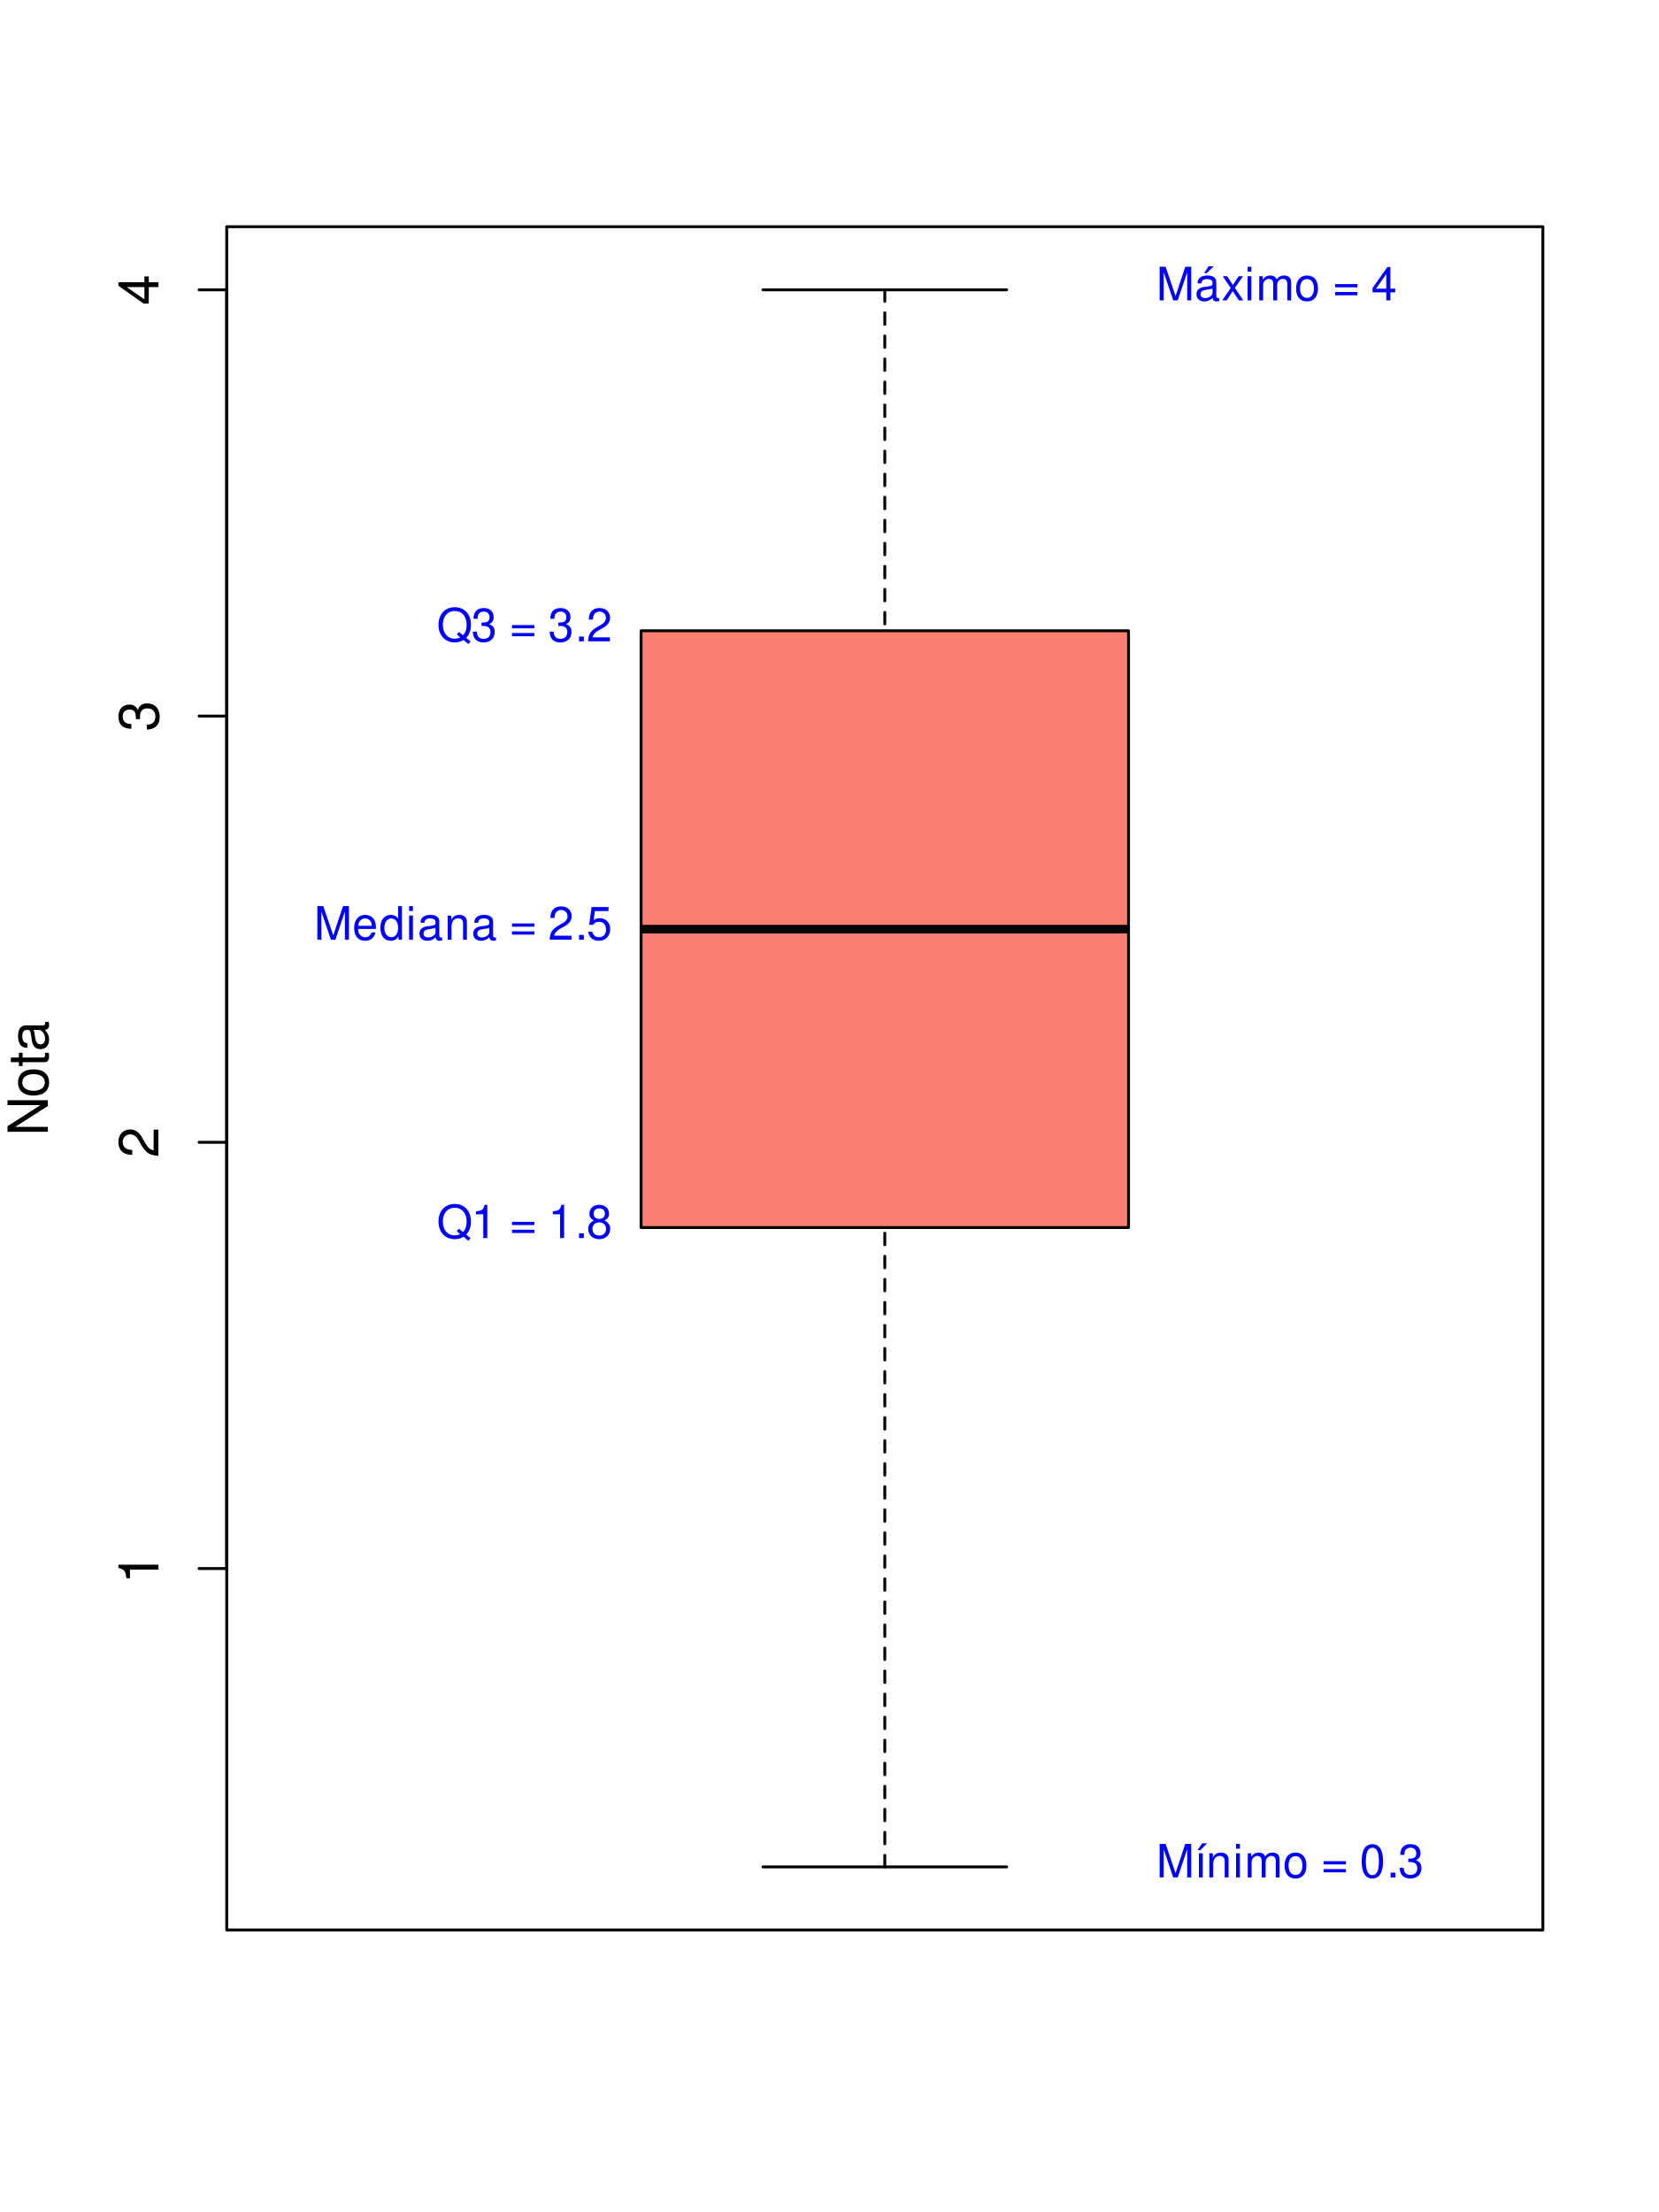
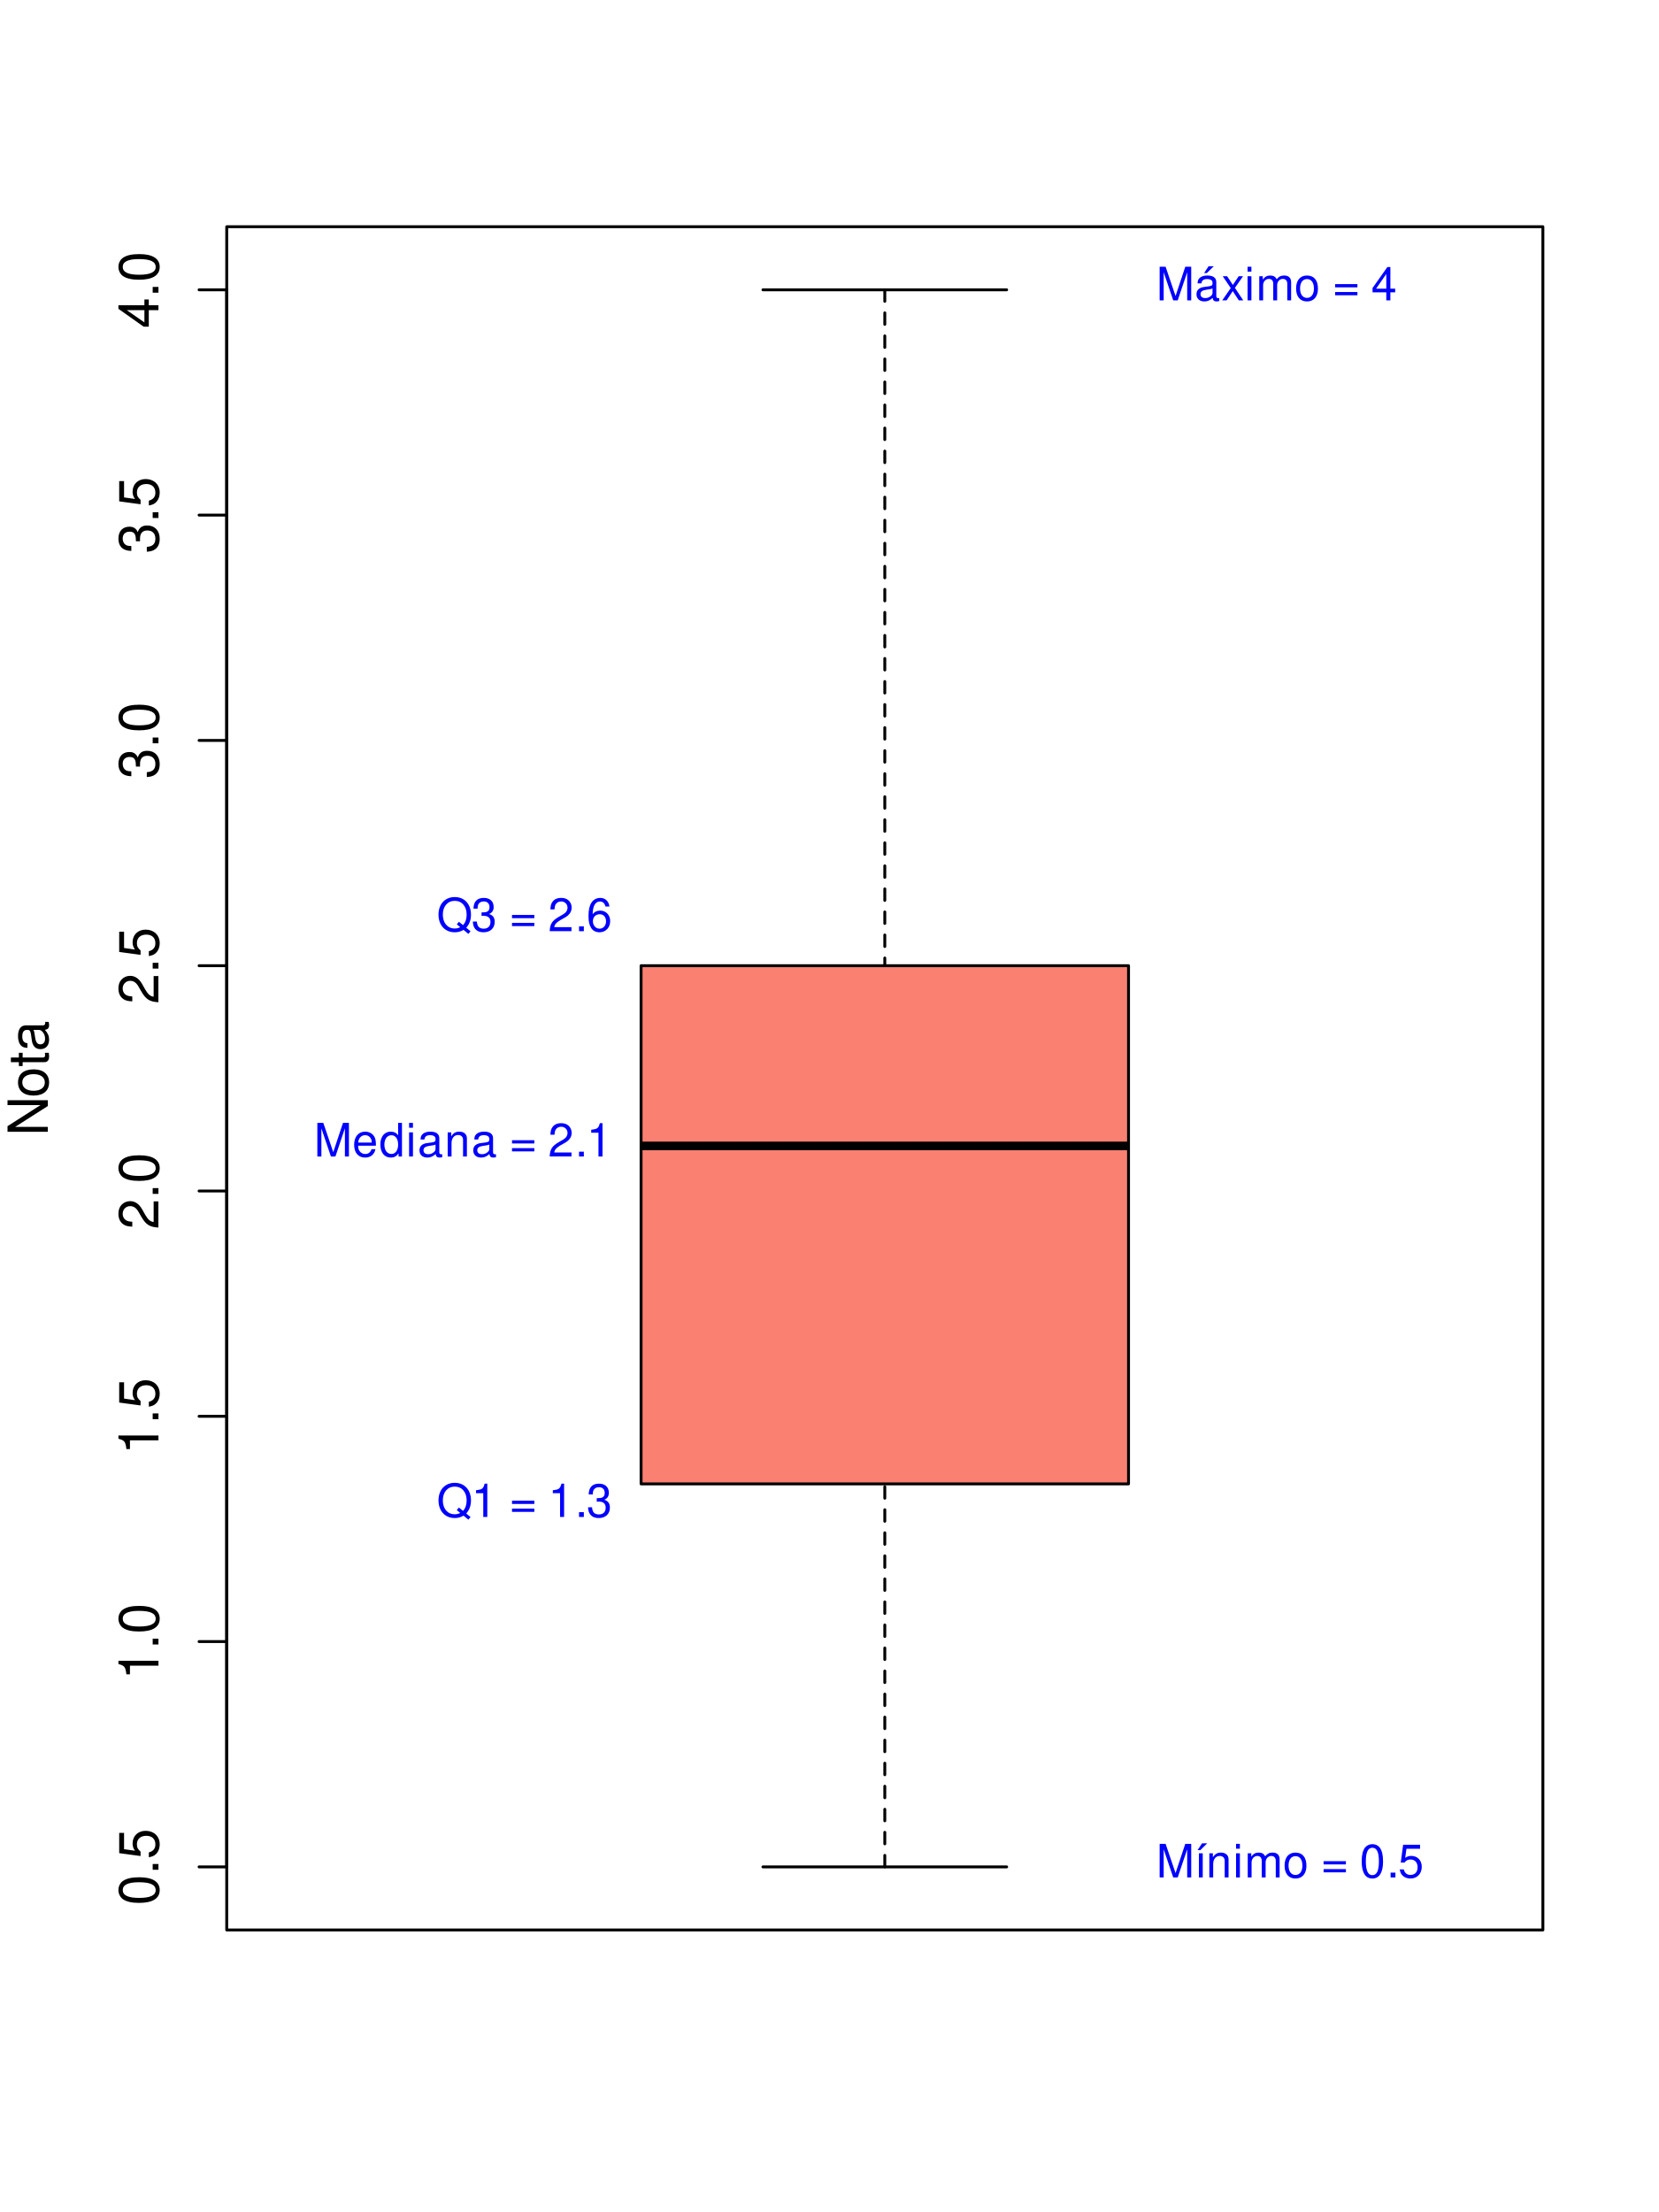
<svg xmlns="http://www.w3.org/2000/svg" xmlns:xlink="http://www.w3.org/1999/xlink" width="432pt" height="576pt" viewBox="0 0 432 576">
  <defs>
    <g>
      <g id="glyph-0-0">
+         <path d="M -10.422 -3.969 C -10.422 -3.016 -9.984 -2.141 -9.281 -1.609 C -8.359 -0.953 -6.969 -0.625 -5.047 -0.625 C -1.531 -0.625 0.328 -1.766 0.328 -3.969 C 0.328 -6.125 -1.531 -7.297 -4.953 -7.297 C -6.969 -7.297 -8.328 -6.984 -9.281 -6.312 C -10 -5.781 -10.422 -4.922 -10.422 -3.969 Z M -9.297 -3.969 C -9.297 -5.328 -7.891 -6 -5.078 -6 C -2.109 -6 -0.719 -5.344 -0.719 -3.938 C -0.719 -2.594 -2.156 -1.922 -5.031 -1.922 C -7.891 -1.922 -9.297 -2.594 -9.297 -3.969 Z M -9.297 -3.969 " />
+       </g>
+       <g id="glyph-0-1">
+         <path d="M -1.5 -2.75 L -1.5 -1.25 L 0 -1.25 L 0 -2.75 Z M -1.5 -2.75 " />
+       </g>
+       <g id="glyph-0-2">
+         <path d="M -10.219 -6.859 L -10.219 -1.578 L -4.656 -0.828 L -4.656 -1.984 C -5.359 -2.578 -5.609 -3.062 -5.609 -3.875 C -5.609 -5.25 -4.672 -6.094 -3.156 -6.094 C -1.688 -6.094 -0.797 -5.25 -0.797 -3.859 C -0.797 -2.75 -1.359 -2.078 -2.5 -1.766 L -2.5 -0.5 C -1.672 -0.672 -1.266 -0.828 -0.891 -1.125 C -0.109 -1.703 0.328 -2.734 0.328 -3.891 C 0.328 -5.953 -1.172 -7.391 -3.328 -7.391 C -5.344 -7.391 -6.734 -6.047 -6.734 -4.094 C -6.734 -3.375 -6.547 -2.797 -6.109 -2.203 L -8.953 -2.609 L -8.953 -6.859 Z M -10.219 -6.859 " />
+       </g>
+       <g id="glyph-0-3">
        <path d="M -7.422 -3.734 L 0 -3.734 L 0 -5 L -10.422 -5 L -10.422 -4.156 C -8.812 -3.719 -8.594 -3.422 -8.344 -1.469 L -7.422 -1.469 Z M -7.422 -3.734 " />
      </g>
-       <g id="glyph-0-1">
+       <g id="glyph-0-4">
        <path d="M -1.25 -7.297 L -1.25 -1.922 C -2.125 -2.047 -2.672 -2.5 -3.422 -3.766 L -4.234 -5.203 C -5.031 -6.625 -6.094 -7.359 -7.375 -7.359 C -8.234 -7.359 -9.047 -7.016 -9.609 -6.406 C -10.156 -5.812 -10.422 -5.062 -10.422 -4.094 C -10.422 -2.797 -9.953 -1.828 -9.062 -1.266 C -8.516 -0.906 -7.859 -0.75 -6.812 -0.719 L -6.812 -1.984 C -7.516 -2.031 -7.938 -2.125 -8.281 -2.297 C -8.922 -2.625 -9.312 -3.281 -9.312 -4.047 C -9.312 -5.203 -8.469 -6.062 -7.344 -6.062 C -6.516 -6.062 -5.797 -5.594 -5.266 -4.688 L -4.5 -3.359 C -3.266 -1.219 -2.297 -0.609 -0.016 -0.484 L -0.016 -7.297 Z M -1.25 -7.297 " />
      </g>
-       <g id="glyph-0-2">
+       <g id="glyph-0-5">
        <path d="M -4.797 -3.188 L -4.797 -3.875 C -4.797 -5.266 -4.156 -6 -2.891 -6 C -1.578 -6 -0.797 -5.203 -0.797 -3.891 C -0.797 -2.5 -1.5 -1.812 -3.031 -1.734 L -3.031 -0.469 C -2.188 -0.516 -1.641 -0.656 -1.188 -0.906 C -0.172 -1.438 0.328 -2.438 0.328 -3.828 C 0.328 -5.938 -0.938 -7.297 -2.906 -7.297 C -4.234 -7.297 -4.953 -6.781 -5.391 -5.562 C -5.781 -6.516 -6.5 -6.984 -7.547 -6.984 C -9.328 -6.984 -10.422 -5.812 -10.422 -3.875 C -10.422 -1.812 -9.266 -0.719 -7.062 -0.672 L -7.062 -1.938 C -7.688 -1.953 -8.047 -2.016 -8.375 -2.172 C -8.953 -2.469 -9.312 -3.094 -9.312 -3.891 C -9.312 -5.016 -8.625 -5.688 -7.5 -5.688 C -6.766 -5.688 -6.328 -5.438 -6.078 -4.875 C -5.938 -4.531 -5.875 -4.062 -5.859 -3.188 Z M -4.797 -3.188 " />
      </g>
-       <g id="glyph-0-3">
+       <g id="glyph-0-6">
        <path d="M -2.516 -4.703 L 0 -4.703 L 0 -5.984 L -2.516 -5.984 L -2.516 -7.484 L -3.656 -7.484 L -3.656 -5.984 L -10.422 -5.984 L -10.422 -5.047 L -3.859 -0.406 L -2.516 -0.406 Z M -3.656 -4.703 L -3.656 -1.516 L -8.25 -4.703 Z M -3.656 -4.703 " />
      </g>
-       <g id="glyph-0-4">
+       <g id="glyph-0-7">
        <path d="M -10.5 -9.312 L -10.5 -8.031 L -1.922 -8.031 L -10.5 -2.547 L -10.5 -1.094 L 0 -1.094 L 0 -2.359 L -8.516 -2.359 L 0 -7.797 L 0 -9.312 Z M -10.5 -9.312 " />
      </g>
-       <g id="glyph-0-5">
+       <g id="glyph-0-8">
        <path d="M -7.766 -3.922 C -7.766 -1.781 -6.25 -0.516 -3.719 -0.516 C -1.172 -0.516 0.328 -1.781 0.328 -3.938 C 0.328 -6.062 -1.188 -7.344 -3.656 -7.344 C -6.281 -7.344 -7.766 -6.109 -7.766 -3.922 Z M -6.656 -3.938 C -6.656 -5.281 -5.547 -6.094 -3.672 -6.094 C -1.891 -6.094 -0.781 -5.266 -0.781 -3.938 C -0.781 -2.594 -1.891 -1.766 -3.719 -1.766 C -5.547 -1.766 -6.656 -2.594 -6.656 -3.938 Z M -6.656 -3.938 " />
      </g>
-       <g id="glyph-0-6">
+       <g id="glyph-0-9">
        <path d="M -7.547 -3.656 L -7.547 -2.422 L -9.625 -2.422 L -9.625 -1.219 L -7.547 -1.219 L -7.547 -0.203 L -6.562 -0.203 L -6.562 -1.219 L -0.859 -1.219 C -0.094 -1.219 0.328 -1.75 0.328 -2.672 C 0.328 -3 0.297 -3.25 0.234 -3.656 L -0.781 -3.656 C -0.734 -3.484 -0.719 -3.328 -0.719 -3.078 C -0.719 -2.562 -0.859 -2.422 -1.391 -2.422 L -6.562 -2.422 L -6.562 -3.656 Z M -7.547 -3.656 " />
      </g>
-       <g id="glyph-0-7">
+       <g id="glyph-0-10">
        <path d="M -0.703 -7.703 C -0.672 -7.578 -0.672 -7.516 -0.672 -7.453 C -0.672 -7.031 -0.891 -6.797 -1.266 -6.797 L -5.703 -6.797 C -7.047 -6.797 -7.766 -5.812 -7.766 -3.969 C -7.766 -2.859 -7.453 -1.969 -6.891 -1.453 C -6.5 -1.109 -6.062 -0.969 -5.312 -0.938 L -5.312 -2.141 C -6.234 -2.25 -6.656 -2.797 -6.656 -3.922 C -6.656 -5.016 -6.25 -5.609 -5.531 -5.609 L -5.219 -5.609 C -4.703 -5.594 -4.516 -5.328 -4.375 -4.344 C -4.156 -2.656 -4.109 -2.391 -3.922 -1.938 C -3.547 -1.047 -2.875 -0.609 -1.906 -0.609 C -0.531 -0.609 0.328 -1.562 0.328 -3.078 C 0.328 -4.031 0 -4.797 -0.781 -5.641 C 0 -5.734 0.328 -6.109 0.328 -6.891 C 0.328 -7.141 0.297 -7.297 0.203 -7.703 Z M -2.375 -5.609 C -1.969 -5.609 -1.734 -5.484 -1.391 -5.125 C -0.953 -4.641 -0.719 -4.047 -0.719 -3.344 C -0.719 -2.406 -1.172 -1.859 -1.938 -1.859 C -2.719 -1.859 -3.125 -2.375 -3.312 -3.672 C -3.484 -4.953 -3.547 -5.203 -3.734 -5.609 Z M -2.375 -5.609 " />
      </g>
      <g id="glyph-1-0">
        <path d="M 5.609 0 L 8.078 -7.328 L 8.078 0 L 9.125 0 L 9.125 -8.75 L 7.578 -8.75 L 5.047 -1.125 L 2.453 -8.75 L 0.906 -8.75 L 0.906 0 L 1.953 0 L 1.953 -7.328 L 4.438 0 Z M 5.609 0 " />
      </g>
      <g id="glyph-1-1">
        <path d="M 2.125 -6.281 L 1.125 -6.281 L 1.125 0 L 2.125 0 Z M 1.938 -8.875 L 0.781 -7.109 L 1.5 -7.109 L 3.281 -8.875 Z M 1.938 -8.875 " />
      </g>
      <g id="glyph-1-2">
        <path d="M 0.844 -6.281 L 0.844 0 L 1.844 0 L 1.844 -3.469 C 1.844 -4.75 2.516 -5.594 3.547 -5.594 C 4.344 -5.594 4.844 -5.109 4.844 -4.359 L 4.844 0 L 5.844 0 L 5.844 -4.75 C 5.844 -5.797 5.062 -6.469 3.859 -6.469 C 2.922 -6.469 2.312 -6.109 1.766 -5.234 L 1.766 -6.281 Z M 0.844 -6.281 " />
      </g>
      <g id="glyph-1-3">
        <path d="M 1.797 -6.281 L 0.797 -6.281 L 0.797 0 L 1.797 0 Z M 1.797 -8.75 L 0.797 -8.75 L 0.797 -7.484 L 1.797 -7.484 Z M 1.797 -8.75 " />
      </g>
      <g id="glyph-1-4">
        <path d="M 0.844 -6.281 L 0.844 0 L 1.844 0 L 1.844 -3.953 C 1.844 -4.859 2.516 -5.594 3.328 -5.594 C 4.062 -5.594 4.484 -5.141 4.484 -4.328 L 4.484 0 L 5.5 0 L 5.5 -3.953 C 5.5 -4.859 6.156 -5.594 6.969 -5.594 C 7.703 -5.594 8.141 -5.125 8.141 -4.328 L 8.141 0 L 9.141 0 L 9.141 -4.719 C 9.141 -5.844 8.5 -6.469 7.312 -6.469 C 6.484 -6.469 5.969 -6.219 5.391 -5.516 C 5.016 -6.188 4.516 -6.469 3.703 -6.469 C 2.859 -6.469 2.297 -6.156 1.766 -5.406 L 1.766 -6.281 Z M 0.844 -6.281 " />
      </g>
      <g id="glyph-1-5">
        <path d="M 3.266 -6.469 C 1.484 -6.469 0.438 -5.203 0.438 -3.094 C 0.438 -0.969 1.484 0.281 3.281 0.281 C 5.047 0.281 6.125 -0.984 6.125 -3.047 C 6.125 -5.234 5.094 -6.469 3.266 -6.469 Z M 3.281 -5.547 C 4.406 -5.547 5.078 -4.625 5.078 -3.062 C 5.078 -1.578 4.375 -0.641 3.281 -0.641 C 2.156 -0.641 1.469 -1.578 1.469 -3.094 C 1.469 -4.625 2.156 -5.547 3.281 -5.547 Z M 3.281 -5.547 " />
      </g>
      <g id="glyph-1-6">
</g>
      <g id="glyph-1-7">
        <path d="M 6.406 -4.234 L 0.594 -4.234 L 0.594 -3.391 L 6.406 -3.391 Z M 6.406 -2.172 L 0.594 -2.172 L 0.594 -1.328 L 6.406 -1.328 Z M 6.406 -2.172 " />
      </g>
      <g id="glyph-1-8">
        <path d="M 3.297 -8.672 C 2.516 -8.672 1.781 -8.312 1.344 -7.734 C 0.797 -6.953 0.516 -5.812 0.516 -4.203 C 0.516 -1.266 1.469 0.281 3.297 0.281 C 5.094 0.281 6.078 -1.266 6.078 -4.125 C 6.078 -5.812 5.812 -6.938 5.25 -7.734 C 4.812 -8.328 4.109 -8.672 3.297 -8.672 Z M 3.297 -7.734 C 4.438 -7.734 5 -6.578 5 -4.219 C 5 -1.75 4.453 -0.594 3.281 -0.594 C 2.156 -0.594 1.594 -1.797 1.594 -4.188 C 1.594 -6.578 2.156 -7.734 3.297 -7.734 Z M 3.297 -7.734 " />
      </g>
      <g id="glyph-1-9">
        <path d="M 2.297 -1.25 L 1.047 -1.25 L 1.047 0 L 2.297 0 Z M 2.297 -1.25 " />
      </g>
      <g id="glyph-1-10">
-         <path d="M 2.656 -4 L 3.234 -4 C 4.375 -4 4.984 -3.453 4.984 -2.406 C 4.984 -1.312 4.328 -0.656 3.234 -0.656 C 2.078 -0.656 1.516 -1.25 1.438 -2.516 L 0.391 -2.516 C 0.438 -1.828 0.547 -1.375 0.75 -0.984 C 1.203 -0.141 2.031 0.281 3.188 0.281 C 4.938 0.281 6.078 -0.781 6.078 -2.422 C 6.078 -3.531 5.656 -4.125 4.625 -4.484 C 5.422 -4.812 5.812 -5.406 5.812 -6.281 C 5.812 -7.781 4.844 -8.672 3.234 -8.672 C 1.516 -8.672 0.594 -7.719 0.562 -5.875 L 1.625 -5.875 C 1.625 -6.406 1.688 -6.703 1.812 -6.969 C 2.047 -7.469 2.578 -7.75 3.234 -7.75 C 4.172 -7.75 4.734 -7.188 4.734 -6.25 C 4.734 -5.641 4.531 -5.266 4.062 -5.062 C 3.766 -4.938 3.391 -4.891 2.656 -4.891 Z M 2.656 -4 " />
+         <path d="M 5.719 -8.516 L 1.312 -8.516 L 0.688 -3.875 L 1.656 -3.875 C 2.141 -4.469 2.562 -4.672 3.234 -4.672 C 4.375 -4.672 5.078 -3.891 5.078 -2.625 C 5.078 -1.406 4.375 -0.656 3.219 -0.656 C 2.297 -0.656 1.734 -1.125 1.469 -2.094 L 0.422 -2.094 C 0.562 -1.391 0.688 -1.062 0.938 -0.75 C 1.422 -0.094 2.281 0.281 3.234 0.281 C 4.953 0.281 6.156 -0.969 6.156 -2.766 C 6.156 -4.453 5.047 -5.609 3.406 -5.609 C 2.812 -5.609 2.328 -5.453 1.844 -5.094 L 2.172 -7.469 L 5.719 -7.469 Z M 5.719 -8.516 " />
      </g>
      <g id="glyph-1-11">
        <path d="M 6.422 -0.594 C 6.312 -0.562 6.266 -0.562 6.203 -0.562 C 5.859 -0.562 5.656 -0.75 5.656 -1.062 L 5.656 -4.75 C 5.656 -5.875 4.844 -6.469 3.297 -6.469 C 2.375 -6.469 1.641 -6.203 1.219 -5.734 C 0.922 -5.406 0.797 -5.047 0.781 -4.422 L 1.781 -4.422 C 1.875 -5.203 2.328 -5.547 3.266 -5.547 C 4.172 -5.547 4.672 -5.203 4.672 -4.609 L 4.672 -4.344 C 4.656 -3.906 4.438 -3.75 3.625 -3.641 C 2.203 -3.469 1.984 -3.422 1.609 -3.266 C 0.875 -2.953 0.5 -2.406 0.5 -1.578 C 0.5 -0.438 1.297 0.281 2.562 0.281 C 3.359 0.281 4 0 4.703 -0.641 C 4.781 0 5.094 0.281 5.734 0.281 C 5.953 0.281 6.078 0.25 6.422 0.172 Z M 4.672 -1.984 C 4.672 -1.641 4.578 -1.438 4.266 -1.156 C 3.859 -0.797 3.375 -0.594 2.781 -0.594 C 2 -0.594 1.547 -0.969 1.547 -1.609 C 1.547 -2.266 1.984 -2.609 3.062 -2.766 C 4.125 -2.906 4.328 -2.953 4.672 -3.109 Z M 3.641 -8.875 L 2.484 -7.109 L 3.203 -7.109 L 4.984 -8.875 Z M 3.641 -8.875 " />
      </g>
      <g id="glyph-1-12">
        <path d="M 3.5 -3.25 L 5.609 -6.281 L 4.484 -6.281 L 2.969 -4.016 L 1.469 -6.281 L 0.328 -6.281 L 2.422 -3.203 L 0.203 0 L 1.344 0 L 2.938 -2.406 L 4.516 0 L 5.672 0 Z M 3.5 -3.25 " />
      </g>
      <g id="glyph-1-13">
        <path d="M 3.922 -2.094 L 3.922 0 L 4.984 0 L 4.984 -2.094 L 6.234 -2.094 L 6.234 -3.047 L 4.984 -3.047 L 4.984 -8.672 L 4.203 -8.672 L 0.344 -3.219 L 0.344 -2.094 Z M 3.922 -3.047 L 1.266 -3.047 L 3.922 -6.875 Z M 3.922 -3.047 " />
      </g>
      <g id="glyph-1-14">
        <path d="M 8.797 0.016 L 7.672 -0.906 C 8.5 -1.828 8.906 -2.938 8.906 -4.328 C 8.906 -7.062 7.203 -8.891 4.688 -8.891 C 2.141 -8.891 0.453 -7.062 0.453 -4.312 C 0.453 -1.578 2.141 0.281 4.688 0.281 C 5.562 0.281 6.266 0.078 6.969 -0.344 L 8.234 0.703 Z M 5.766 -2.453 L 5.219 -1.781 L 6.109 -1.047 C 5.594 -0.797 5.203 -0.703 4.672 -0.703 C 2.812 -0.703 1.578 -2.141 1.578 -4.312 C 1.578 -6.469 2.812 -7.906 4.688 -7.906 C 6.547 -7.906 7.781 -6.469 7.781 -4.312 C 7.781 -3.188 7.484 -2.312 6.844 -1.578 Z M 5.766 -2.453 " />
      </g>
      <g id="glyph-1-15">
        <path d="M 3.109 -6.188 L 3.109 0 L 4.156 0 L 4.156 -8.672 L 3.469 -8.672 C 3.094 -7.344 2.859 -7.156 1.219 -6.953 L 1.219 -6.188 Z M 3.109 -6.188 " />
      </g>
      <g id="glyph-1-16">
-         <path d="M 4.688 -4.578 C 5.578 -5.109 5.859 -5.547 5.859 -6.359 C 5.859 -7.734 4.812 -8.672 3.297 -8.672 C 1.797 -8.672 0.75 -7.734 0.75 -6.375 C 0.75 -5.547 1.016 -5.125 1.891 -4.578 C 0.922 -4.078 0.438 -3.375 0.438 -2.406 C 0.438 -0.828 1.609 0.281 3.297 0.281 C 4.984 0.281 6.156 -0.828 6.156 -2.406 C 6.156 -3.375 5.672 -4.078 4.688 -4.578 Z M 3.297 -7.734 C 4.203 -7.734 4.781 -7.203 4.781 -6.344 C 4.781 -5.516 4.188 -4.984 3.297 -4.984 C 2.406 -4.984 1.828 -5.516 1.828 -6.359 C 1.828 -7.203 2.406 -7.734 3.297 -7.734 Z M 3.297 -4.094 C 4.359 -4.094 5.078 -3.391 5.078 -2.391 C 5.078 -1.344 4.375 -0.656 3.281 -0.656 C 2.25 -0.656 1.531 -1.375 1.531 -2.375 C 1.531 -3.406 2.234 -4.094 3.297 -4.094 Z M 3.297 -4.094 " />
+         <path d="M 2.656 -4 L 3.234 -4 C 4.375 -4 4.984 -3.453 4.984 -2.406 C 4.984 -1.312 4.328 -0.656 3.234 -0.656 C 2.078 -0.656 1.516 -1.25 1.438 -2.516 L 0.391 -2.516 C 0.438 -1.828 0.547 -1.375 0.75 -0.984 C 1.203 -0.141 2.031 0.281 3.188 0.281 C 4.938 0.281 6.078 -0.781 6.078 -2.422 C 6.078 -3.531 5.656 -4.125 4.625 -4.484 C 5.422 -4.812 5.812 -5.406 5.812 -6.281 C 5.812 -7.781 4.844 -8.672 3.234 -8.672 C 1.516 -8.672 0.594 -7.719 0.562 -5.875 L 1.625 -5.875 C 1.625 -6.406 1.688 -6.703 1.812 -6.969 C 2.047 -7.469 2.578 -7.75 3.234 -7.75 C 4.172 -7.75 4.734 -7.188 4.734 -6.25 C 4.734 -5.641 4.531 -5.266 4.062 -5.062 C 3.766 -4.938 3.391 -4.891 2.656 -4.891 Z M 2.656 -4 " />
      </g>
      <g id="glyph-1-17">
        <path d="M 6.156 -2.812 C 6.156 -3.766 6.078 -4.344 5.906 -4.812 C 5.5 -5.844 4.531 -6.469 3.359 -6.469 C 1.609 -6.469 0.484 -5.141 0.484 -3.062 C 0.484 -0.984 1.562 0.281 3.344 0.281 C 4.781 0.281 5.766 -0.547 6.031 -1.906 L 5.016 -1.906 C 4.734 -1.078 4.172 -0.641 3.375 -0.641 C 2.734 -0.641 2.203 -0.938 1.859 -1.469 C 1.625 -1.828 1.531 -2.188 1.531 -2.812 Z M 1.547 -3.625 C 1.625 -4.781 2.344 -5.547 3.344 -5.547 C 4.375 -5.547 5.078 -4.75 5.078 -3.625 Z M 1.547 -3.625 " />
      </g>
      <g id="glyph-1-18">
        <path d="M 5.938 -8.75 L 4.938 -8.75 L 4.938 -5.5 C 4.531 -6.125 3.859 -6.469 3.016 -6.469 C 1.375 -6.469 0.312 -5.156 0.312 -3.156 C 0.312 -1.031 1.344 0.281 3.047 0.281 C 3.906 0.281 4.516 -0.047 5.047 -0.828 L 5.047 0 L 5.938 0 Z M 3.188 -5.531 C 4.266 -5.531 4.938 -4.578 4.938 -3.078 C 4.938 -1.625 4.25 -0.656 3.188 -0.656 C 2.094 -0.656 1.359 -1.625 1.359 -3.094 C 1.359 -4.562 2.094 -5.531 3.188 -5.531 Z M 3.188 -5.531 " />
      </g>
      <g id="glyph-1-19">
        <path d="M 6.422 -0.594 C 6.312 -0.562 6.266 -0.562 6.203 -0.562 C 5.859 -0.562 5.656 -0.75 5.656 -1.062 L 5.656 -4.75 C 5.656 -5.875 4.844 -6.469 3.297 -6.469 C 2.375 -6.469 1.641 -6.203 1.219 -5.734 C 0.922 -5.406 0.797 -5.047 0.781 -4.422 L 1.781 -4.422 C 1.875 -5.203 2.328 -5.547 3.266 -5.547 C 4.172 -5.547 4.672 -5.203 4.672 -4.609 L 4.672 -4.344 C 4.656 -3.906 4.438 -3.75 3.625 -3.641 C 2.203 -3.469 1.984 -3.422 1.609 -3.266 C 0.875 -2.953 0.5 -2.406 0.5 -1.578 C 0.5 -0.438 1.297 0.281 2.562 0.281 C 3.359 0.281 4 0 4.703 -0.641 C 4.781 0 5.094 0.281 5.734 0.281 C 5.953 0.281 6.078 0.25 6.422 0.172 Z M 4.672 -1.984 C 4.672 -1.641 4.578 -1.438 4.266 -1.156 C 3.859 -0.797 3.375 -0.594 2.781 -0.594 C 2 -0.594 1.547 -0.969 1.547 -1.609 C 1.547 -2.266 1.984 -2.609 3.062 -2.766 C 4.125 -2.906 4.328 -2.953 4.672 -3.109 Z M 4.672 -1.984 " />
      </g>
      <g id="glyph-1-20">
        <path d="M 6.078 -1.047 L 1.594 -1.047 C 1.703 -1.766 2.094 -2.219 3.125 -2.859 L 4.328 -3.531 C 5.516 -4.188 6.125 -5.078 6.125 -6.141 C 6.125 -6.859 5.844 -7.531 5.344 -8 C 4.844 -8.453 4.219 -8.672 3.406 -8.672 C 2.328 -8.672 1.531 -8.297 1.062 -7.547 C 0.75 -7.094 0.625 -6.547 0.594 -5.672 L 1.656 -5.672 C 1.688 -6.266 1.766 -6.609 1.906 -6.906 C 2.188 -7.422 2.734 -7.75 3.375 -7.75 C 4.328 -7.75 5.047 -7.062 5.047 -6.125 C 5.047 -5.422 4.656 -4.828 3.906 -4.391 L 2.797 -3.75 C 1.016 -2.719 0.5 -1.906 0.406 -0.016 L 6.078 -0.016 Z M 6.078 -1.047 " />
      </g>
      <g id="glyph-1-21">
-         <path d="M 5.719 -8.516 L 1.312 -8.516 L 0.688 -3.875 L 1.656 -3.875 C 2.141 -4.469 2.562 -4.672 3.234 -4.672 C 4.375 -4.672 5.078 -3.891 5.078 -2.625 C 5.078 -1.406 4.375 -0.656 3.219 -0.656 C 2.297 -0.656 1.734 -1.125 1.469 -2.094 L 0.422 -2.094 C 0.562 -1.391 0.688 -1.062 0.938 -0.75 C 1.422 -0.094 2.281 0.281 3.234 0.281 C 4.953 0.281 6.156 -0.969 6.156 -2.766 C 6.156 -4.453 5.047 -5.609 3.406 -5.609 C 2.812 -5.609 2.328 -5.453 1.844 -5.094 L 2.172 -7.469 L 5.719 -7.469 Z M 5.719 -8.516 " />
+         <path d="M 5.969 -6.422 C 5.766 -7.844 4.859 -8.672 3.562 -8.672 C 2.625 -8.672 1.781 -8.219 1.281 -7.438 C 0.75 -6.594 0.516 -5.531 0.516 -3.953 C 0.516 -2.5 0.719 -1.578 1.234 -0.797 C 1.688 -0.094 2.438 0.281 3.375 0.281 C 4.984 0.281 6.156 -0.938 6.156 -2.625 C 6.156 -4.219 5.078 -5.359 3.547 -5.359 C 2.719 -5.359 2.047 -5.047 1.594 -4.406 C 1.609 -6.547 2.281 -7.734 3.484 -7.734 C 4.234 -7.734 4.75 -7.266 4.922 -6.422 Z M 3.422 -4.422 C 4.438 -4.422 5.078 -3.703 5.078 -2.547 C 5.078 -1.453 4.359 -0.656 3.391 -0.656 C 2.406 -0.656 1.656 -1.484 1.656 -2.594 C 1.656 -3.672 2.375 -4.422 3.422 -4.422 Z M 3.422 -4.422 " />
      </g>
    </g>
  </defs>
-   <path fill-rule="nonzero" fill="rgb(98.039%, 50.196%, 44.706%)" fill-opacity="1" d="M 166.934 319.648 L 293.867 319.648 L 293.867 164.258 L 166.934 164.258 Z M 166.934 319.648 " />
-   <path fill="none" stroke-width="2.25" stroke-linecap="butt" stroke-linejoin="round" stroke="rgb(0%, 0%, 0%)" stroke-opacity="1" stroke-miterlimit="10" d="M 166.934 241.953 L 293.867 241.953 " />
-   <path fill="none" stroke-width="0.75" stroke-linecap="round" stroke-linejoin="round" stroke="rgb(0%, 0%, 0%)" stroke-opacity="1" stroke-dasharray="3 3" stroke-miterlimit="10" d="M 230.398 486.133 L 230.398 319.648 " />
-   <path fill="none" stroke-width="0.75" stroke-linecap="round" stroke-linejoin="round" stroke="rgb(0%, 0%, 0%)" stroke-opacity="1" stroke-dasharray="3 3" stroke-miterlimit="10" d="M 230.398 75.465 L 230.398 164.258 " />
+   <path fill-rule="nonzero" fill="rgb(98.039%, 50.196%, 44.706%)" fill-opacity="1" d="M 166.934 386.398 L 293.867 386.398 L 293.867 251.465 L 166.934 251.465 Z M 166.934 386.398 " />
+   <path fill="none" stroke-width="2.25" stroke-linecap="butt" stroke-linejoin="round" stroke="rgb(0%, 0%, 0%)" stroke-opacity="1" stroke-miterlimit="10" d="M 166.934 298.398 L 293.867 298.398 " />
+   <path fill="none" stroke-width="0.75" stroke-linecap="round" stroke-linejoin="round" stroke="rgb(0%, 0%, 0%)" stroke-opacity="1" stroke-dasharray="3 3" stroke-miterlimit="10" d="M 230.398 486.133 L 230.398 386.398 " />
+   <path fill="none" stroke-width="0.75" stroke-linecap="round" stroke-linejoin="round" stroke="rgb(0%, 0%, 0%)" stroke-opacity="1" stroke-dasharray="3 3" stroke-miterlimit="10" d="M 230.398 75.465 L 230.398 251.465 " />
  <path fill="none" stroke-width="0.75" stroke-linecap="round" stroke-linejoin="round" stroke="rgb(0%, 0%, 0%)" stroke-opacity="1" stroke-miterlimit="10" d="M 198.668 486.133 L 262.133 486.133 " />
  <path fill="none" stroke-width="0.75" stroke-linecap="round" stroke-linejoin="round" stroke="rgb(0%, 0%, 0%)" stroke-opacity="1" stroke-miterlimit="10" d="M 198.668 75.465 L 262.133 75.465 " />
-   <path fill="none" stroke-width="0.75" stroke-linecap="round" stroke-linejoin="round" stroke="rgb(0%, 0%, 0%)" stroke-opacity="1" stroke-miterlimit="10" d="M 166.934 319.648 L 293.867 319.648 L 293.867 164.258 L 166.934 164.258 Z M 166.934 319.648 " />
-   <path fill="none" stroke-width="0.75" stroke-linecap="round" stroke-linejoin="round" stroke="rgb(0%, 0%, 0%)" stroke-opacity="1" stroke-miterlimit="10" d="M 59.039 408.441 L 59.039 75.465 " />
-   <path fill="none" stroke-width="0.75" stroke-linecap="round" stroke-linejoin="round" stroke="rgb(0%, 0%, 0%)" stroke-opacity="1" stroke-miterlimit="10" d="M 59.039 408.441 L 51.84 408.441 " />
-   <path fill="none" stroke-width="0.75" stroke-linecap="round" stroke-linejoin="round" stroke="rgb(0%, 0%, 0%)" stroke-opacity="1" stroke-miterlimit="10" d="M 59.039 297.449 L 51.84 297.449 " />
-   <path fill="none" stroke-width="0.75" stroke-linecap="round" stroke-linejoin="round" stroke="rgb(0%, 0%, 0%)" stroke-opacity="1" stroke-miterlimit="10" d="M 59.039 186.457 L 51.84 186.457 " />
+   <path fill="none" stroke-width="0.75" stroke-linecap="round" stroke-linejoin="round" stroke="rgb(0%, 0%, 0%)" stroke-opacity="1" stroke-miterlimit="10" d="M 166.934 386.398 L 293.867 386.398 L 293.867 251.465 L 166.934 251.465 Z M 166.934 386.398 " />
+   <path fill="none" stroke-width="0.75" stroke-linecap="round" stroke-linejoin="round" stroke="rgb(0%, 0%, 0%)" stroke-opacity="1" stroke-miterlimit="10" d="M 59.039 486.133 L 59.039 75.465 " />
+   <path fill="none" stroke-width="0.75" stroke-linecap="round" stroke-linejoin="round" stroke="rgb(0%, 0%, 0%)" stroke-opacity="1" stroke-miterlimit="10" d="M 59.039 486.133 L 51.84 486.133 " />
+   <path fill="none" stroke-width="0.75" stroke-linecap="round" stroke-linejoin="round" stroke="rgb(0%, 0%, 0%)" stroke-opacity="1" stroke-miterlimit="10" d="M 59.039 427.465 L 51.84 427.465 " />
+   <path fill="none" stroke-width="0.75" stroke-linecap="round" stroke-linejoin="round" stroke="rgb(0%, 0%, 0%)" stroke-opacity="1" stroke-miterlimit="10" d="M 59.039 368.801 L 51.84 368.801 " />
+   <path fill="none" stroke-width="0.75" stroke-linecap="round" stroke-linejoin="round" stroke="rgb(0%, 0%, 0%)" stroke-opacity="1" stroke-miterlimit="10" d="M 59.039 310.133 L 51.84 310.133 " />
+   <path fill="none" stroke-width="0.75" stroke-linecap="round" stroke-linejoin="round" stroke="rgb(0%, 0%, 0%)" stroke-opacity="1" stroke-miterlimit="10" d="M 59.039 251.465 L 51.84 251.465 " />
+   <path fill="none" stroke-width="0.75" stroke-linecap="round" stroke-linejoin="round" stroke="rgb(0%, 0%, 0%)" stroke-opacity="1" stroke-miterlimit="10" d="M 59.039 192.801 L 51.84 192.801 " />
+   <path fill="none" stroke-width="0.75" stroke-linecap="round" stroke-linejoin="round" stroke="rgb(0%, 0%, 0%)" stroke-opacity="1" stroke-miterlimit="10" d="M 59.039 134.133 L 51.84 134.133 " />
  <path fill="none" stroke-width="0.75" stroke-linecap="round" stroke-linejoin="round" stroke="rgb(0%, 0%, 0%)" stroke-opacity="1" stroke-miterlimit="10" d="M 59.039 75.465 L 51.84 75.465 " />
  <g fill="rgb(0%, 0%, 0%)" fill-opacity="1">
-     <use xlink:href="#glyph-0-0" x="41.259" y="412.441" />
-   </g>
-   <g fill="rgb(0%, 0%, 0%)" fill-opacity="1">
-     <use xlink:href="#glyph-0-1" x="41.259" y="301.449" />
-   </g>
-   <g fill="rgb(0%, 0%, 0%)" fill-opacity="1">
-     <use xlink:href="#glyph-0-2" x="41.259" y="190.457" />
-   </g>
-   <g fill="rgb(0%, 0%, 0%)" fill-opacity="1">
-     <use xlink:href="#glyph-0-3" x="41.259" y="79.465" />
-   </g>
-   <g fill="rgb(0%, 0%, 0%)" fill-opacity="1">
-     <use xlink:href="#glyph-0-4" x="12.458" y="295.801" />
-     <use xlink:href="#glyph-0-5" x="12.458" y="285.801" />
-     <use xlink:href="#glyph-0-6" x="12.458" y="277.801" />
-     <use xlink:href="#glyph-0-7" x="12.458" y="273.801" />
+     <use xlink:href="#glyph-0-0" x="41.259" y="496.133" />
+     <use xlink:href="#glyph-0-1" x="41.259" y="488.133" />
+     <use xlink:href="#glyph-0-2" x="41.259" y="484.133" />
+   </g>
+   <g fill="rgb(0%, 0%, 0%)" fill-opacity="1">
+     <use xlink:href="#glyph-0-3" x="41.259" y="437.465" />
+     <use xlink:href="#glyph-0-1" x="41.259" y="429.465" />
+     <use xlink:href="#glyph-0-0" x="41.259" y="425.465" />
+   </g>
+   <g fill="rgb(0%, 0%, 0%)" fill-opacity="1">
+     <use xlink:href="#glyph-0-3" x="41.259" y="378.801" />
+     <use xlink:href="#glyph-0-1" x="41.259" y="370.801" />
+     <use xlink:href="#glyph-0-2" x="41.259" y="366.801" />
+   </g>
+   <g fill="rgb(0%, 0%, 0%)" fill-opacity="1">
+     <use xlink:href="#glyph-0-4" x="41.259" y="320.133" />
+     <use xlink:href="#glyph-0-1" x="41.259" y="312.133" />
+     <use xlink:href="#glyph-0-0" x="41.259" y="308.133" />
+   </g>
+   <g fill="rgb(0%, 0%, 0%)" fill-opacity="1">
+     <use xlink:href="#glyph-0-4" x="41.259" y="261.465" />
+     <use xlink:href="#glyph-0-1" x="41.259" y="253.465" />
+     <use xlink:href="#glyph-0-2" x="41.259" y="249.465" />
+   </g>
+   <g fill="rgb(0%, 0%, 0%)" fill-opacity="1">
+     <use xlink:href="#glyph-0-5" x="41.259" y="202.801" />
+     <use xlink:href="#glyph-0-1" x="41.259" y="194.801" />
+     <use xlink:href="#glyph-0-0" x="41.259" y="190.801" />
+   </g>
+   <g fill="rgb(0%, 0%, 0%)" fill-opacity="1">
+     <use xlink:href="#glyph-0-5" x="41.259" y="144.133" />
+     <use xlink:href="#glyph-0-1" x="41.259" y="136.133" />
+     <use xlink:href="#glyph-0-2" x="41.259" y="132.133" />
+   </g>
+   <g fill="rgb(0%, 0%, 0%)" fill-opacity="1">
+     <use xlink:href="#glyph-0-6" x="41.259" y="85.465" />
+     <use xlink:href="#glyph-0-1" x="41.259" y="77.465" />
+     <use xlink:href="#glyph-0-0" x="41.259" y="73.465" />
+   </g>
+   <g fill="rgb(0%, 0%, 0%)" fill-opacity="1">
+     <use xlink:href="#glyph-0-7" x="12.458" y="295.801" />
+     <use xlink:href="#glyph-0-8" x="12.458" y="285.801" />
+     <use xlink:href="#glyph-0-9" x="12.458" y="277.801" />
+     <use xlink:href="#glyph-0-10" x="12.458" y="273.801" />
  </g>
  <path fill="none" stroke-width="0.75" stroke-linecap="round" stroke-linejoin="round" stroke="rgb(0%, 0%, 0%)" stroke-opacity="1" stroke-miterlimit="10" d="M 59.039 502.559 L 401.762 502.559 L 401.762 59.039 L 59.039 59.039 Z M 59.039 502.559 " />
  <g fill="rgb(0%, 0%, 100%)" fill-opacity="1">
    <use xlink:href="#glyph-1-0" x="301.066" y="488.881" />
    <use xlink:href="#glyph-1-1" x="311.066" y="488.881" />
    <use xlink:href="#glyph-1-2" x="314.066" y="488.881" />
    <use xlink:href="#glyph-1-3" x="321.066" y="488.881" />
    <use xlink:href="#glyph-1-4" x="324.066" y="488.881" />
    <use xlink:href="#glyph-1-5" x="334.066" y="488.881" />
    <use xlink:href="#glyph-1-6" x="341.066" y="488.881" />
    <use xlink:href="#glyph-1-7" x="344.066" y="488.881" />
    <use xlink:href="#glyph-1-6" x="351.066" y="488.881" />
    <use xlink:href="#glyph-1-8" x="354.066" y="488.881" />
    <use xlink:href="#glyph-1-9" x="361.066" y="488.881" />
    <use xlink:href="#glyph-1-10" x="364.066" y="488.881" />
  </g>
  <g fill="rgb(0%, 0%, 100%)" fill-opacity="1">
    <use xlink:href="#glyph-1-0" x="301.066" y="78.213" />
    <use xlink:href="#glyph-1-11" x="311.066" y="78.213" />
    <use xlink:href="#glyph-1-12" x="318.066" y="78.213" />
    <use xlink:href="#glyph-1-3" x="324.066" y="78.213" />
    <use xlink:href="#glyph-1-4" x="327.066" y="78.213" />
    <use xlink:href="#glyph-1-5" x="337.066" y="78.213" />
    <use xlink:href="#glyph-1-6" x="344.066" y="78.213" />
    <use xlink:href="#glyph-1-7" x="347.066" y="78.213" />
    <use xlink:href="#glyph-1-6" x="354.066" y="78.213" />
    <use xlink:href="#glyph-1-13" x="357.066" y="78.213" />
  </g>
  <g fill="rgb(0%, 0%, 100%)" fill-opacity="1">
-     <use xlink:href="#glyph-1-14" x="113.734" y="322.396" />
-     <use xlink:href="#glyph-1-15" x="122.734" y="322.396" />
-     <use xlink:href="#glyph-1-6" x="129.734" y="322.396" />
-     <use xlink:href="#glyph-1-7" x="132.734" y="322.396" />
-     <use xlink:href="#glyph-1-6" x="139.734" y="322.396" />
-     <use xlink:href="#glyph-1-15" x="142.734" y="322.396" />
-     <use xlink:href="#glyph-1-9" x="149.734" y="322.396" />
-     <use xlink:href="#glyph-1-16" x="152.734" y="322.396" />
-   </g>
-   <g fill="rgb(0%, 0%, 100%)" fill-opacity="1">
-     <use xlink:href="#glyph-1-0" x="81.734" y="244.701" />
-     <use xlink:href="#glyph-1-17" x="91.734" y="244.701" />
-     <use xlink:href="#glyph-1-18" x="98.734" y="244.701" />
-     <use xlink:href="#glyph-1-3" x="105.734" y="244.701" />
-     <use xlink:href="#glyph-1-19" x="108.734" y="244.701" />
-     <use xlink:href="#glyph-1-2" x="115.734" y="244.701" />
-     <use xlink:href="#glyph-1-19" x="122.734" y="244.701" />
-     <use xlink:href="#glyph-1-6" x="129.734" y="244.701" />
-     <use xlink:href="#glyph-1-7" x="132.734" y="244.701" />
-     <use xlink:href="#glyph-1-6" x="139.734" y="244.701" />
-     <use xlink:href="#glyph-1-20" x="142.734" y="244.701" />
-     <use xlink:href="#glyph-1-9" x="149.734" y="244.701" />
-     <use xlink:href="#glyph-1-21" x="152.734" y="244.701" />
-   </g>
-   <g fill="rgb(0%, 0%, 100%)" fill-opacity="1">
-     <use xlink:href="#glyph-1-14" x="113.734" y="167.006" />
-     <use xlink:href="#glyph-1-10" x="122.734" y="167.006" />
-     <use xlink:href="#glyph-1-6" x="129.734" y="167.006" />
-     <use xlink:href="#glyph-1-7" x="132.734" y="167.006" />
-     <use xlink:href="#glyph-1-6" x="139.734" y="167.006" />
-     <use xlink:href="#glyph-1-10" x="142.734" y="167.006" />
-     <use xlink:href="#glyph-1-9" x="149.734" y="167.006" />
-     <use xlink:href="#glyph-1-20" x="152.734" y="167.006" />
+     <use xlink:href="#glyph-1-14" x="113.734" y="395.014" />
+     <use xlink:href="#glyph-1-15" x="122.734" y="395.014" />
+     <use xlink:href="#glyph-1-6" x="129.734" y="395.014" />
+     <use xlink:href="#glyph-1-7" x="132.734" y="395.014" />
+     <use xlink:href="#glyph-1-6" x="139.734" y="395.014" />
+     <use xlink:href="#glyph-1-15" x="142.734" y="395.014" />
+     <use xlink:href="#glyph-1-9" x="149.734" y="395.014" />
+     <use xlink:href="#glyph-1-16" x="152.734" y="395.014" />
+   </g>
+   <g fill="rgb(0%, 0%, 100%)" fill-opacity="1">
+     <use xlink:href="#glyph-1-0" x="81.734" y="301.146" />
+     <use xlink:href="#glyph-1-17" x="91.734" y="301.146" />
+     <use xlink:href="#glyph-1-18" x="98.734" y="301.146" />
+     <use xlink:href="#glyph-1-3" x="105.734" y="301.146" />
+     <use xlink:href="#glyph-1-19" x="108.734" y="301.146" />
+     <use xlink:href="#glyph-1-2" x="115.734" y="301.146" />
+     <use xlink:href="#glyph-1-19" x="122.734" y="301.146" />
+     <use xlink:href="#glyph-1-6" x="129.734" y="301.146" />
+     <use xlink:href="#glyph-1-7" x="132.734" y="301.146" />
+     <use xlink:href="#glyph-1-6" x="139.734" y="301.146" />
+     <use xlink:href="#glyph-1-20" x="142.734" y="301.146" />
+     <use xlink:href="#glyph-1-9" x="149.734" y="301.146" />
+     <use xlink:href="#glyph-1-15" x="152.734" y="301.146" />
+   </g>
+   <g fill="rgb(0%, 0%, 100%)" fill-opacity="1">
+     <use xlink:href="#glyph-1-14" x="113.734" y="242.482" />
+     <use xlink:href="#glyph-1-16" x="122.734" y="242.482" />
+     <use xlink:href="#glyph-1-6" x="129.734" y="242.482" />
+     <use xlink:href="#glyph-1-7" x="132.734" y="242.482" />
+     <use xlink:href="#glyph-1-6" x="139.734" y="242.482" />
+     <use xlink:href="#glyph-1-20" x="142.734" y="242.482" />
+     <use xlink:href="#glyph-1-9" x="149.734" y="242.482" />
+     <use xlink:href="#glyph-1-21" x="152.734" y="242.482" />
  </g>
</svg>
